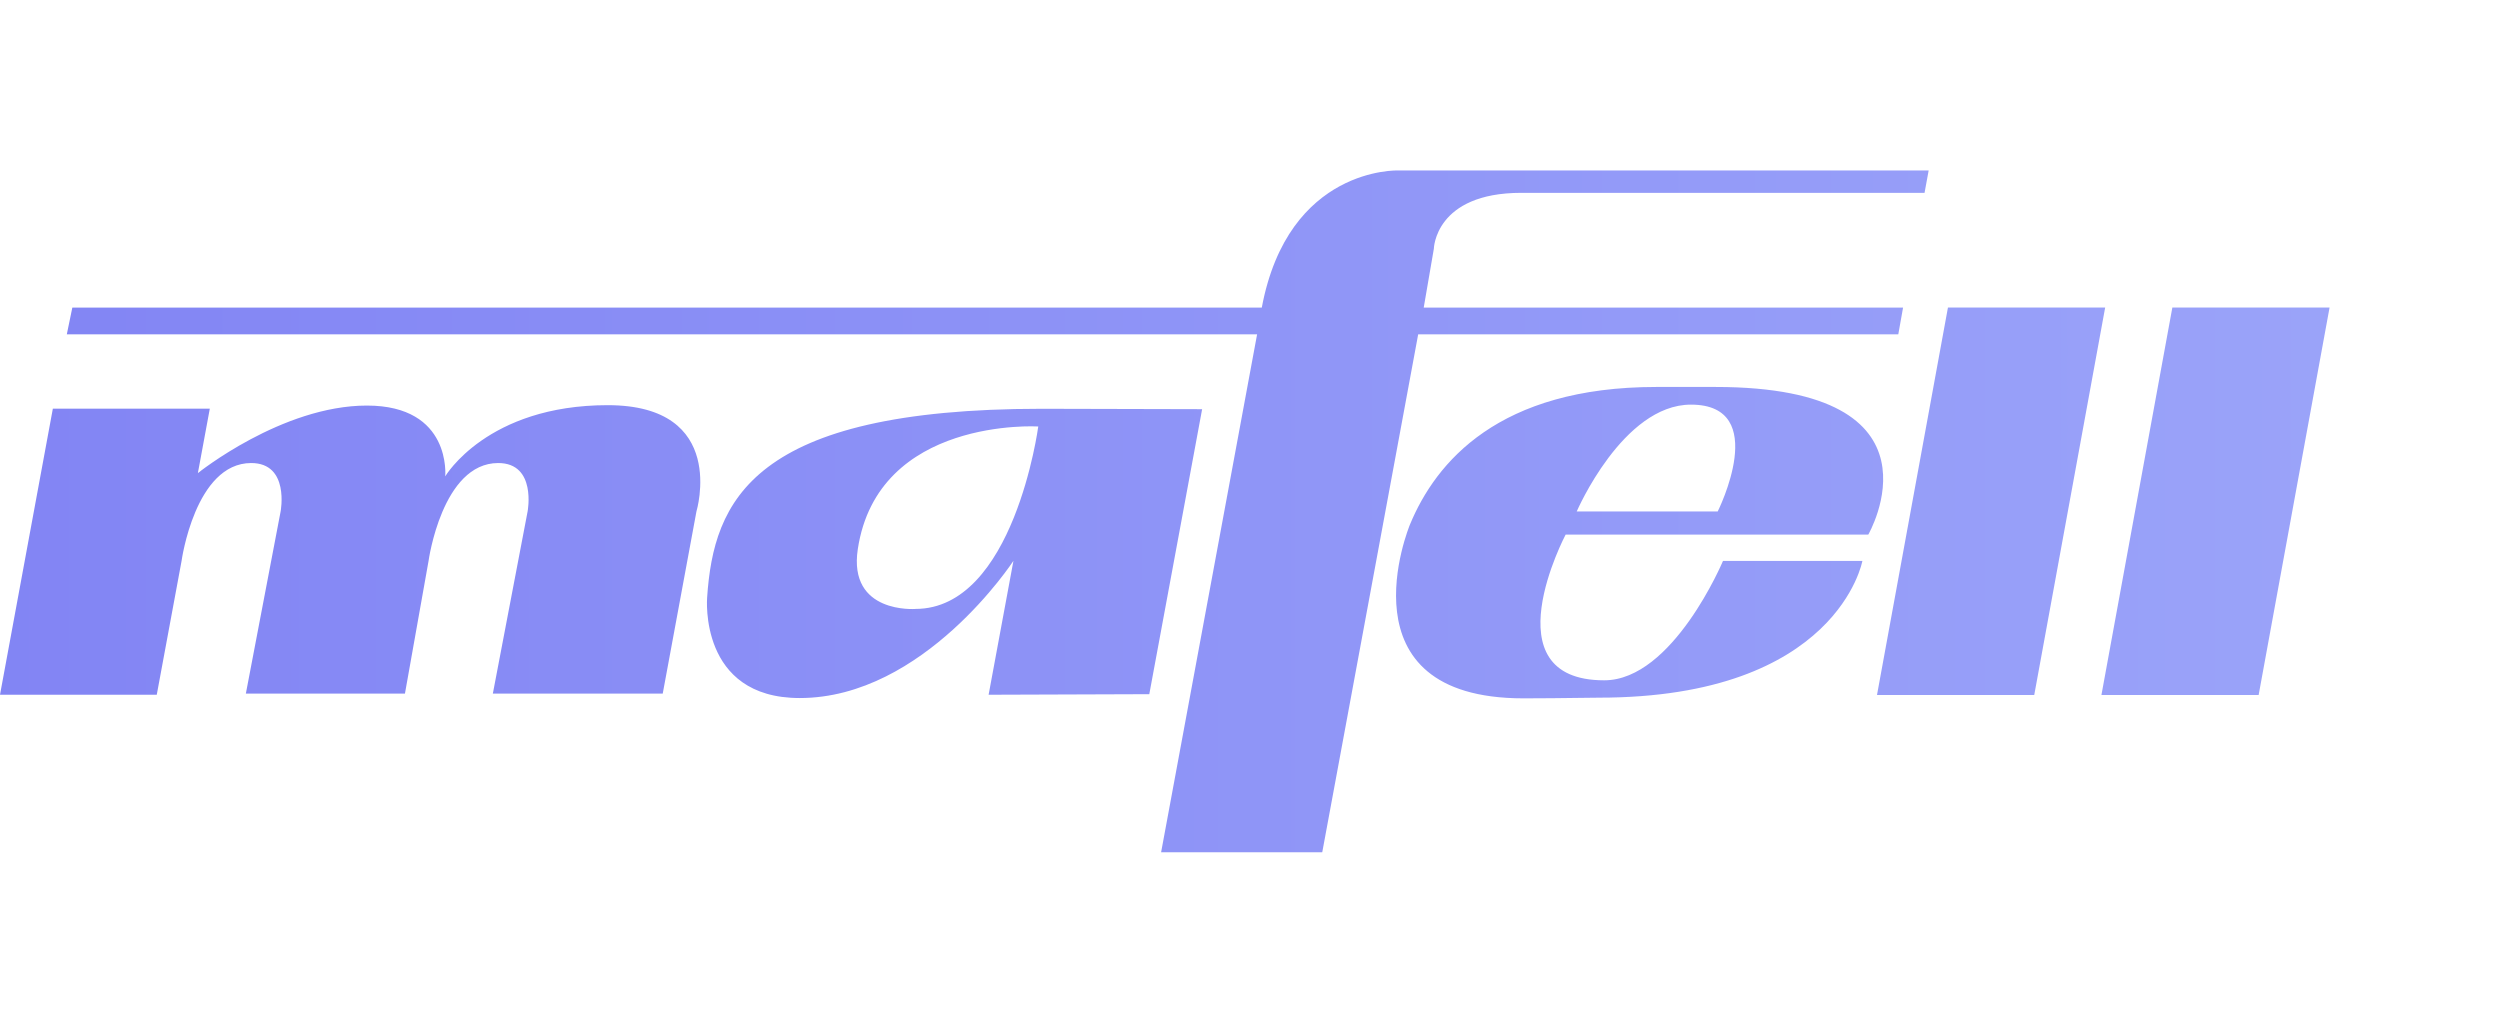
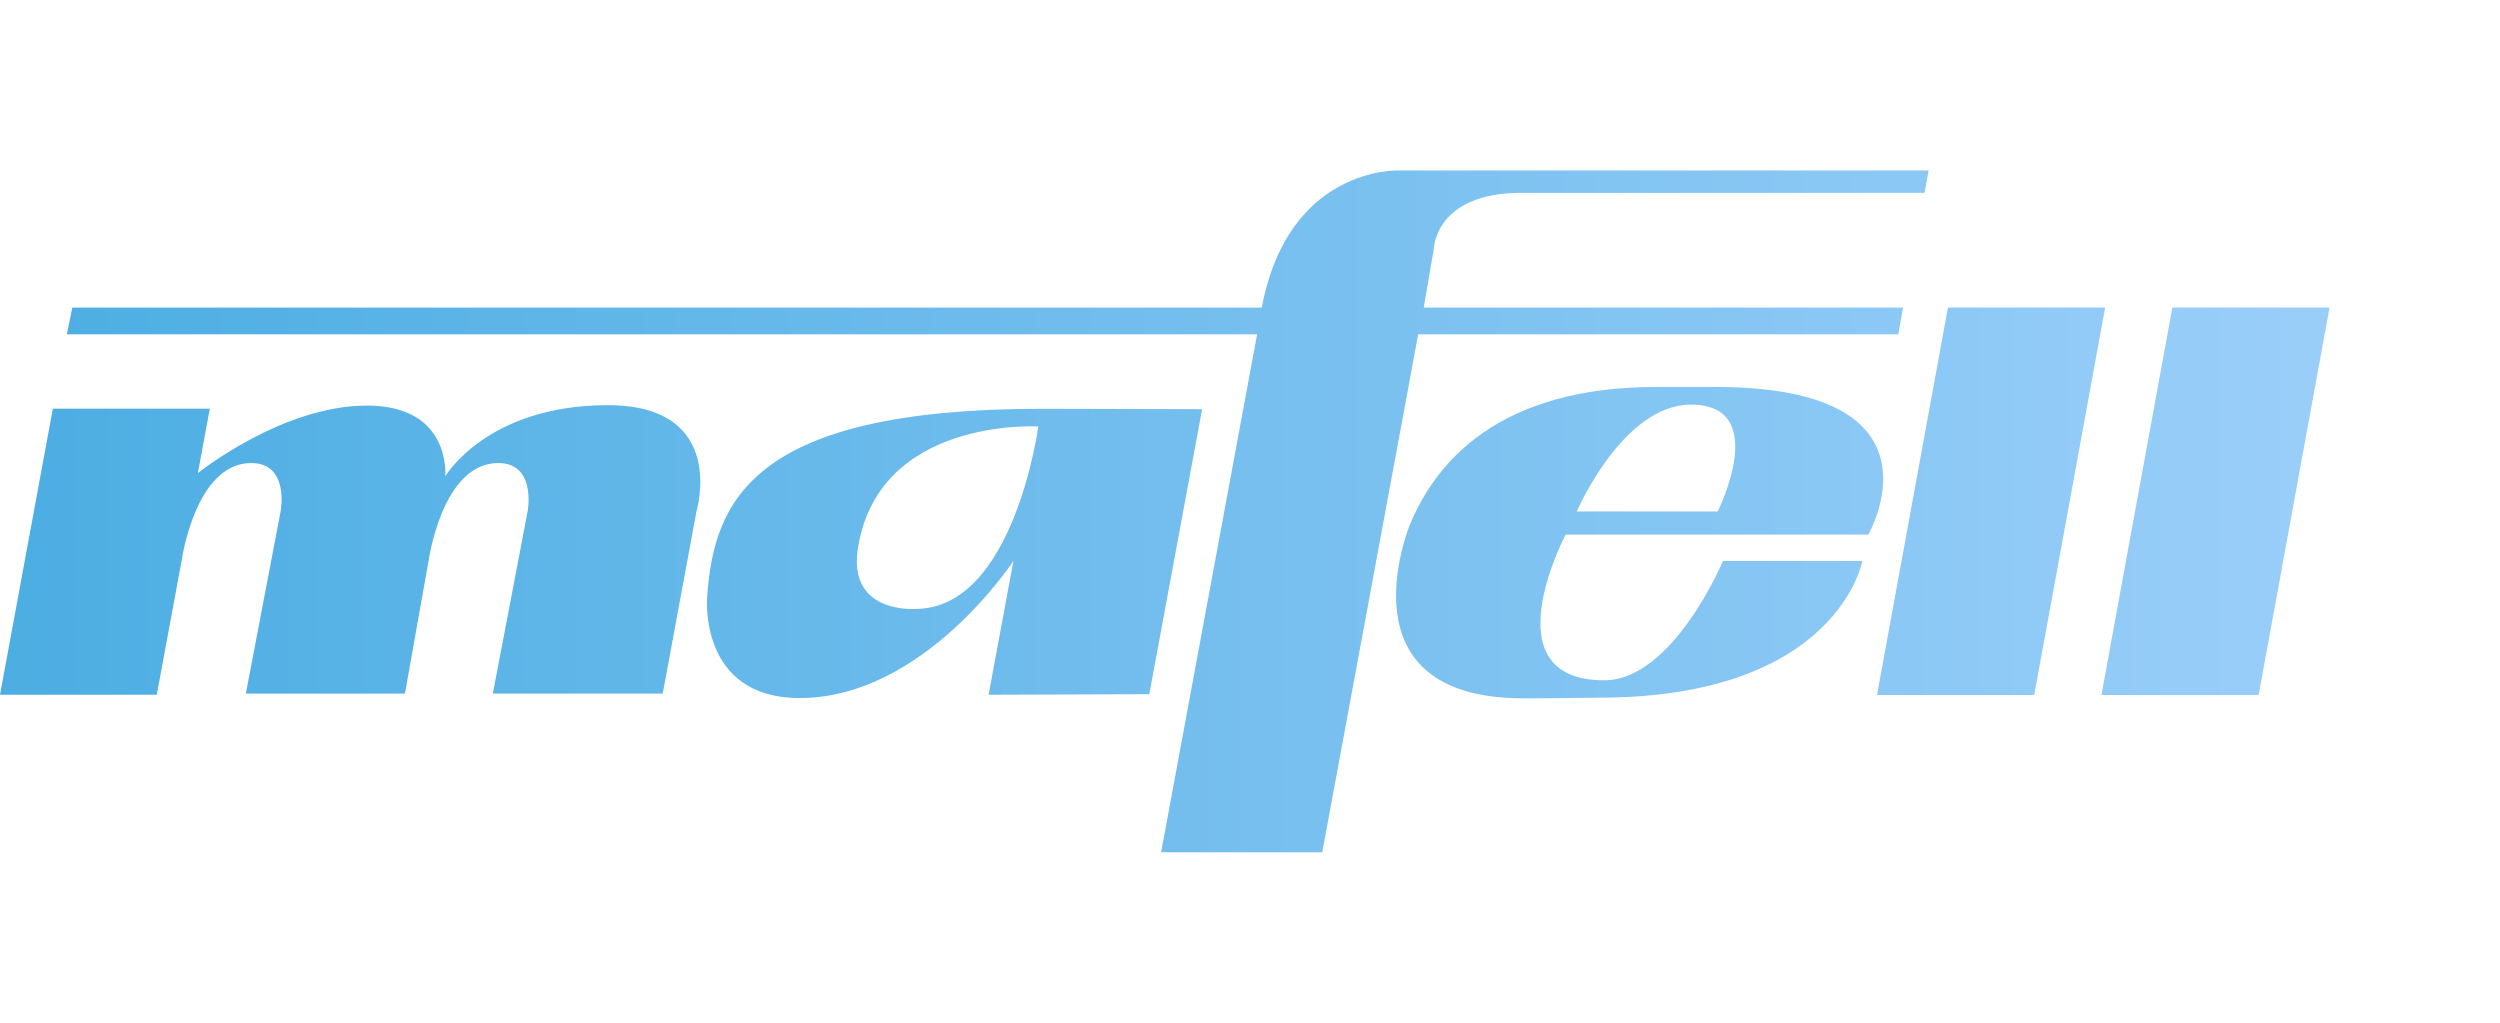
<svg xmlns="http://www.w3.org/2000/svg" width="88" height="36" fill="none">
-   <path fill="url(#a)" fill-opacity=".8" fill-rule="evenodd" d="M40.87 30h5.673l3.377-18.232h16.9l.168-.941H50.115l.356-2.069s.037-1.97 3.08-1.97h14.193L67.889 6H49.22s-3.872-.146-4.805 4.827H2.546l-.194.941H44.25L40.871 30ZM0 24.455h5.518l.874-4.714s.475-3.442 2.45-3.442c1.362 0 1.036 1.703 1.036 1.703l-1.224 6.413h5.6l.832-4.674s.475-3.442 2.45-3.442c1.362 0 1.036 1.703 1.036 1.703l-1.224 6.413h5.98l1.187-6.413s1.128-3.74-3.123-3.74c-4.252 0-5.72 2.506-5.72 2.506s.238-2.492-2.757-2.492c-2.994 0-5.95 2.378-5.95 2.378l.42-2.268H1.86L0 24.455Zm36.665-10.066c-10.2 0-11.546 3.244-11.774 6.646 0 0-.303 3.536 3.259 3.536 4.376 0 7.523-4.83 7.523-4.83l-.874 4.714 5.656-.02 1.86-10.032h-.053c-.527-.002-4.86-.014-5.597-.014Zm-4.442 7.046s-2.372.182-2.029-2.103c.703-4.663 6.353-4.32 6.353-4.32s-.855 6.422-4.324 6.422Zm28.159-7.814c8.387 0 5.382 5.196 5.382 5.196H55.111s-2.717 5.13 1.356 5.13c2.42 0 4.182-4.202 4.182-4.202h4.907s-.873 4.813-9.284 4.813c-.155 0-.407.004-.721.008-.522.007-1.216.016-1.924.016-6.52 0-4.02-6.061-3.994-6.124.91-2.192 3.12-4.837 8.67-4.837h2.079Zm.082 4.381s1.887-3.759-.943-3.759c-2.401 0-4.02 3.76-4.02 3.76h4.963Zm5.607 6.463h5.534l2.497-13.641h-5.534L66.07 24.465Zm7.9 0h5.533l2.497-13.641h-5.534L73.97 24.465Z" clip-rule="evenodd" />
+   <path fill="url(#a)" fill-opacity=".8" fillRule="evenodd" d="M40.87 30h5.673l3.377-18.232h16.9l.168-.941H50.115l.356-2.069s.037-1.97 3.08-1.97h14.193L67.889 6H49.22s-3.872-.146-4.805 4.827H2.546l-.194.941H44.25L40.871 30ZM0 24.455h5.518l.874-4.714s.475-3.442 2.45-3.442c1.362 0 1.036 1.703 1.036 1.703l-1.224 6.413h5.6l.832-4.674s.475-3.442 2.45-3.442c1.362 0 1.036 1.703 1.036 1.703l-1.224 6.413h5.98l1.187-6.413s1.128-3.74-3.123-3.74c-4.252 0-5.72 2.506-5.72 2.506s.238-2.492-2.757-2.492c-2.994 0-5.95 2.378-5.95 2.378l.42-2.268H1.86L0 24.455Zm36.665-10.066c-10.2 0-11.546 3.244-11.774 6.646 0 0-.303 3.536 3.259 3.536 4.376 0 7.523-4.83 7.523-4.83l-.874 4.714 5.656-.02 1.86-10.032h-.053c-.527-.002-4.86-.014-5.597-.014Zm-4.442 7.046s-2.372.182-2.029-2.103c.703-4.663 6.353-4.32 6.353-4.32s-.855 6.422-4.324 6.422Zm28.159-7.814c8.387 0 5.382 5.196 5.382 5.196H55.111s-2.717 5.13 1.356 5.13c2.42 0 4.182-4.202 4.182-4.202h4.907s-.873 4.813-9.284 4.813c-.155 0-.407.004-.721.008-.522.007-1.216.016-1.924.016-6.52 0-4.02-6.061-3.994-6.124.91-2.192 3.12-4.837 8.67-4.837h2.079Zm.082 4.381s1.887-3.759-.943-3.759c-2.401 0-4.02 3.76-4.02 3.76h4.963Zm5.607 6.463h5.534l2.497-13.641h-5.534L66.07 24.465Zm7.9 0h5.533l2.497-13.641h-5.534L73.97 24.465Z" clipRule="evenodd" />
  <defs>
    <linearGradient id="a" x1="0" x2="82.001" y1="18" y2="18" gradientUnits="userSpaceOnUse">
-       <stop stop-color="#6366F1" />
-       <stop offset="1" stop-color="#818CF8" />
+       <stop stop-color="#1F99DB" />
+       <stop offset="1" stop-color="#81C2F8" />
    </linearGradient>
  </defs>
</svg>
